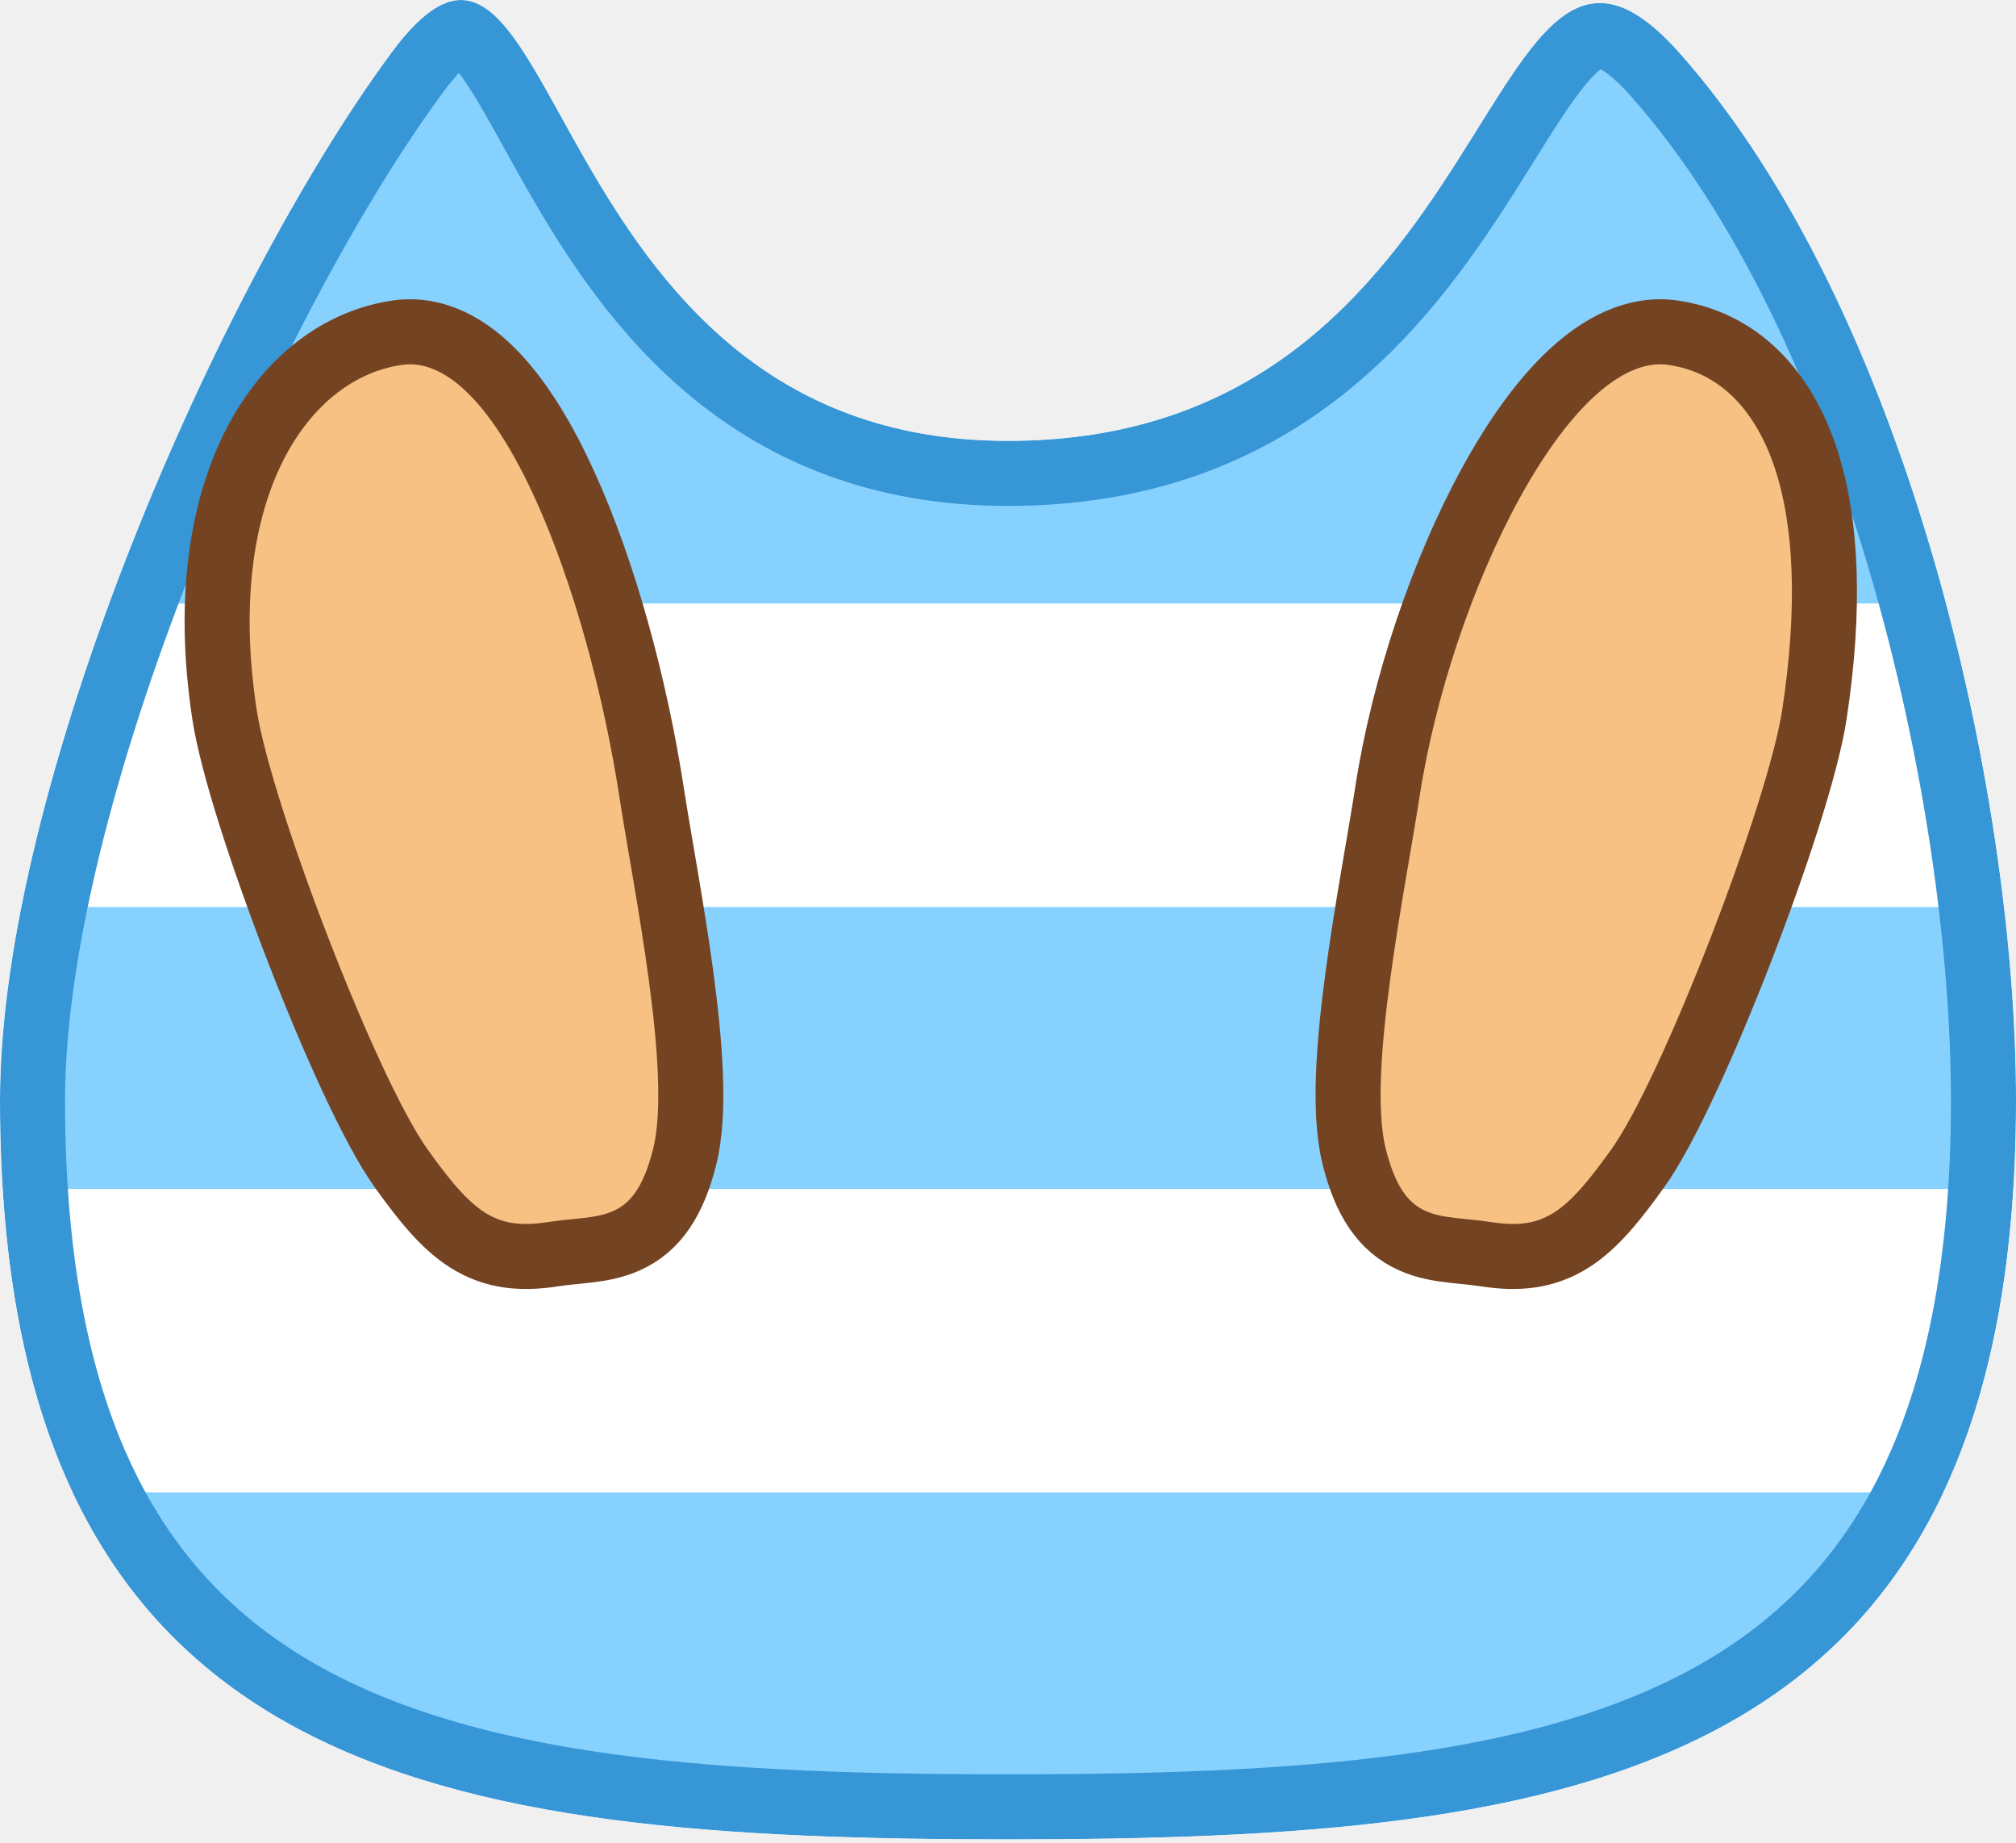
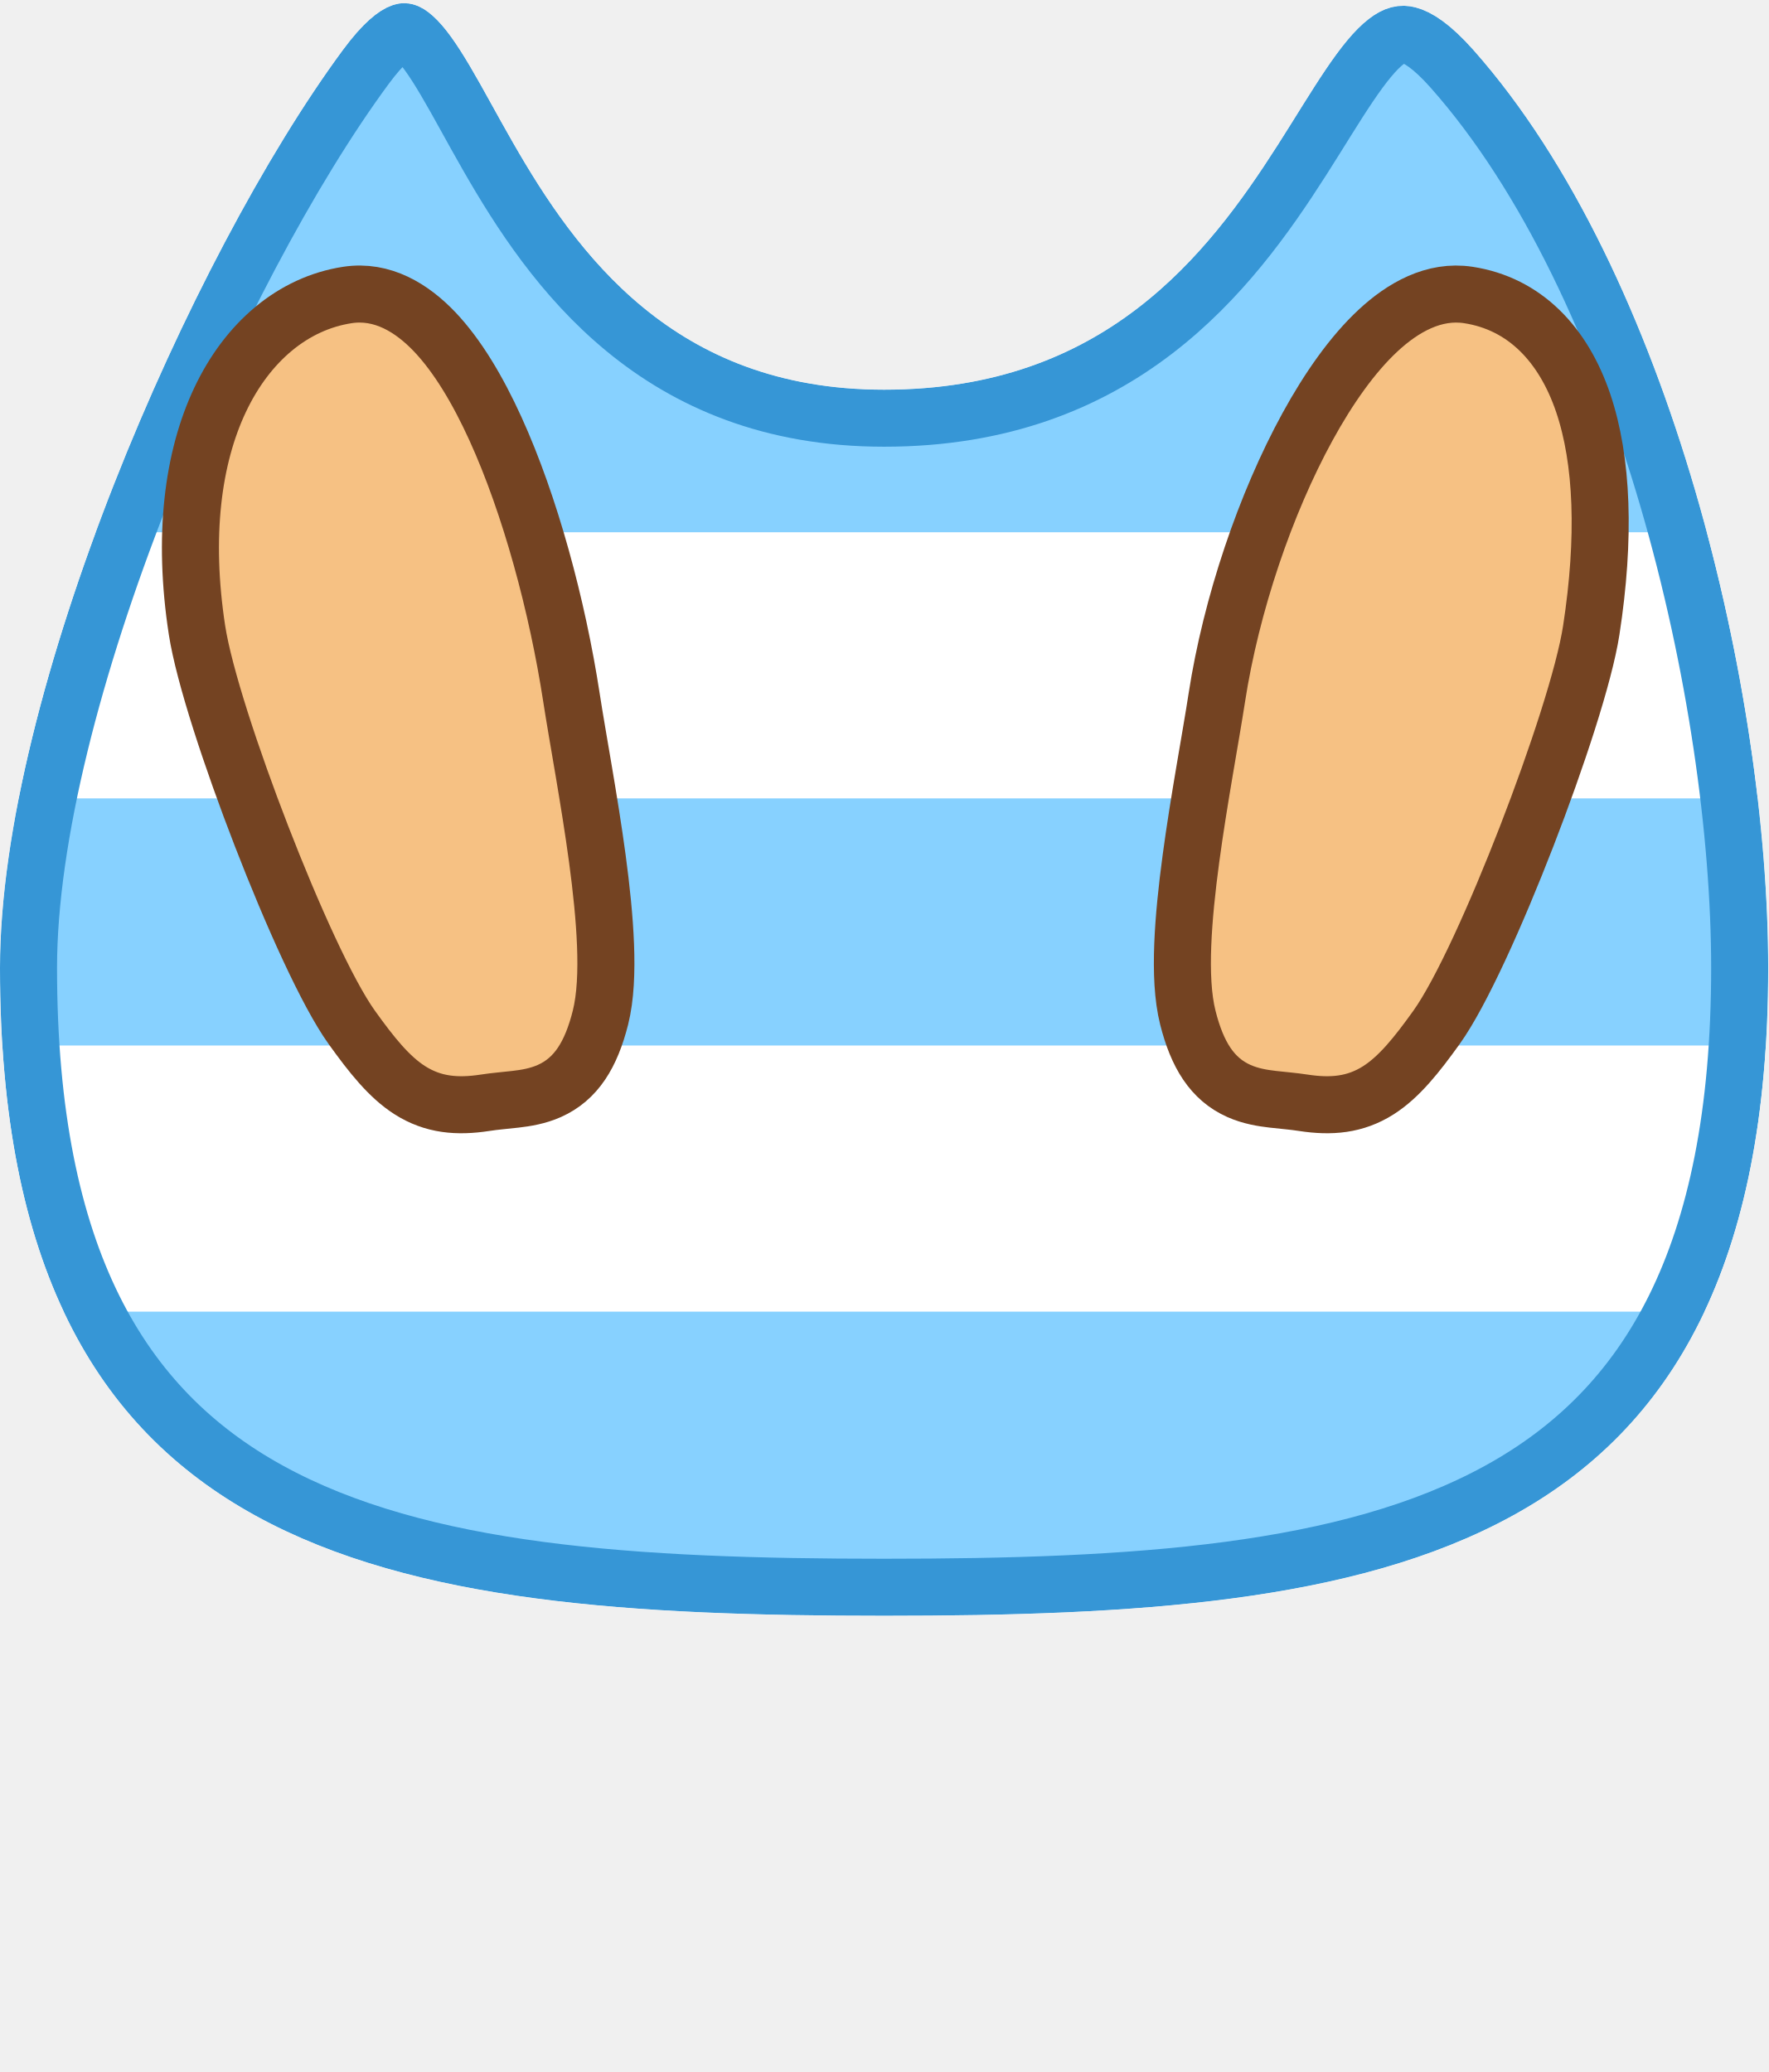
- <svg xmlns="http://www.w3.org/2000/svg" width="93" height="85" viewBox="0 0 93 85" fill="none">
+ <svg xmlns="http://www.w3.org/2000/svg" width="93" height="109" viewBox="0 0 93 109" fill="none">
  <mask id="mask0_257_247" style="mask-type:alpha" maskUnits="userSpaceOnUse" x="0" y="0" width="93" height="85">
-     <path d="M21.13 1.526C21.233 1.492 21.366 1.434 21.758 1.781C22.221 2.192 22.755 2.941 23.433 4.091C24.124 5.263 24.776 6.508 25.664 8.058C29.061 13.985 34.556 21.834 46.5 21.834C58.894 21.834 64.71 14.152 68.467 8.271C69.427 6.768 70.194 5.481 70.959 4.347C71.722 3.215 72.347 2.452 72.909 2.018C73.409 1.631 73.74 1.588 74.077 1.675C74.538 1.793 75.285 2.229 76.377 3.462C81.374 9.103 85.169 17.337 87.712 26.032C90.25 34.709 91.5 43.702 91.5 50.751C91.5 58.441 90.255 64.247 88.075 68.645C85.908 73.02 82.778 76.082 78.853 78.243C70.891 82.629 59.653 83.334 46.5 83.334C33.347 83.334 22.109 82.629 14.146 78.243C10.222 76.082 7.092 73.02 4.925 68.645C2.745 64.247 1.5 58.441 1.5 50.751C1.5 43.827 3.918 34.689 7.396 25.845C10.867 17.021 15.317 8.676 19.238 3.357C20.204 2.048 20.824 1.629 21.13 1.526Z" fill="#87D1FF" stroke="#3696D6" stroke-width="3" />
+     <path d="M21.13 1.692C21.233 1.658 21.366 1.6 21.758 1.947C22.221 2.358 22.755 3.107 23.433 4.257C24.124 5.429 24.776 6.674 25.664 8.224C29.061 14.151 34.556 22 46.5 22C58.894 22 64.71 14.318 68.467 8.438C69.427 6.934 70.194 5.647 70.959 4.513C71.722 3.381 72.347 2.618 72.909 2.184C73.409 1.797 73.74 1.754 74.077 1.841C74.538 1.959 75.285 2.395 76.377 3.628C81.374 9.269 85.169 17.504 87.712 26.198C90.25 34.875 91.5 43.868 91.5 50.917C91.5 58.608 90.255 64.413 88.075 68.811C85.908 73.186 82.778 76.248 78.853 78.409C70.891 82.795 59.653 83.5 46.5 83.5C33.347 83.5 22.109 82.795 14.146 78.409C10.222 76.248 7.092 73.186 4.925 68.811C2.745 64.413 1.5 58.608 1.5 50.917C1.5 43.993 3.918 34.855 7.396 26.011C10.867 17.187 15.317 8.842 19.238 3.523C20.204 2.214 20.824 1.795 21.13 1.692Z" fill="#87D1FF" stroke="#3696D6" stroke-width="3" />
  </mask>
  <g mask="url(#mask0_257_247)">
-     <path d="M93 50.751C93 82.124 72.705 84.834 46.5 84.834C20.295 84.834 0 82.124 0 50.751C0 36.345 9.992 13.37 18.031 2.467C26.069 -8.436 24.328 20.334 46.5 20.334C69.672 20.334 68.203 -8.029 77.5 2.467C87.904 14.213 93 36.345 93 50.751Z" fill="#87D1FF" />
-     <rect x="-6" y="27.834" width="106" height="14" fill="white" />
-     <rect x="-6" y="54.834" width="106" height="14" fill="white" />
-     <path d="M21.13 1.526C21.233 1.492 21.366 1.434 21.758 1.781C22.221 2.192 22.755 2.941 23.433 4.091C24.124 5.263 24.776 6.508 25.664 8.058C29.061 13.985 34.556 21.834 46.5 21.834C58.894 21.834 64.71 14.152 68.467 8.271C69.427 6.768 70.194 5.481 70.959 4.347C71.722 3.215 72.347 2.452 72.909 2.018C73.409 1.631 73.74 1.588 74.077 1.675C74.538 1.793 75.285 2.229 76.377 3.462C81.374 9.103 85.169 17.337 87.712 26.032C90.25 34.709 91.5 43.702 91.5 50.751C91.5 58.441 90.255 64.247 88.075 68.645C85.908 73.02 82.778 76.082 78.853 78.243C70.891 82.629 59.653 83.334 46.5 83.334C33.347 83.334 22.109 82.629 14.146 78.243C10.222 76.082 7.092 73.02 4.925 68.645C2.745 64.247 1.5 58.441 1.5 50.751C1.5 43.827 3.918 34.689 7.396 25.845C10.867 17.021 15.317 8.676 19.238 3.357C20.204 2.048 20.824 1.629 21.13 1.526Z" stroke="#3696D6" stroke-width="3" />
+     <path d="M93 50.917C93 82.29 72.705 85 46.5 85C20.295 85 0 82.29 0 50.917C0 36.511 9.992 13.536 18.031 2.633C26.069 -8.27 24.328 20.5 46.5 20.5C69.672 20.5 68.203 -7.863 77.5 2.633C87.904 14.379 93 36.511 93 50.917Z" fill="#87D1FF" />
+     <rect x="-6" y="28" width="106" height="14" fill="white" />
+     <rect x="-6" y="55" width="106" height="14" fill="white" />
+     <path d="M21.13 1.692C21.233 1.658 21.366 1.6 21.758 1.947C22.221 2.358 22.755 3.107 23.433 4.257C24.124 5.429 24.776 6.674 25.664 8.224C29.061 14.151 34.556 22 46.5 22C58.894 22 64.71 14.318 68.467 8.438C69.427 6.934 70.194 5.647 70.959 4.513C71.722 3.381 72.347 2.618 72.909 2.184C73.409 1.797 73.74 1.754 74.077 1.841C74.538 1.959 75.285 2.395 76.377 3.628C81.374 9.269 85.169 17.504 87.712 26.198C90.25 34.875 91.5 43.868 91.5 50.917C91.5 58.608 90.255 64.413 88.075 68.811C85.908 73.186 82.778 76.248 78.853 78.409C70.891 82.795 59.653 83.5 46.5 83.5C33.347 83.5 22.109 82.795 14.146 78.409C10.222 76.248 7.092 73.186 4.925 68.811C2.745 64.413 1.5 58.608 1.5 50.917C1.5 43.993 3.918 34.855 7.396 26.011C10.867 17.187 15.317 8.842 19.238 3.523C20.204 2.214 20.824 1.795 21.13 1.692Z" stroke="#3696D6" stroke-width="3" />
  </g>
-   <path d="M27.114 57.662C26.509 57.734 26.089 57.757 25.5 57.847C24.059 58.069 22.79 57.969 21.562 57.19C20.465 56.493 19.539 55.326 18.508 53.889C17.21 52.08 15.345 47.922 13.76 43.83C12.167 39.72 10.723 35.331 10.361 32.982C9.602 28.043 10.136 23.919 11.575 20.871C13.017 17.818 15.41 15.792 18.272 15.352C20.108 15.069 21.673 16.039 22.865 17.294C24.072 18.565 25.136 20.362 26.053 22.376C27.896 26.422 29.316 31.72 30.058 36.54C30.376 38.609 31.004 41.927 31.418 45.003C31.628 46.566 31.794 48.132 31.848 49.546C31.902 50.935 31.853 52.288 31.58 53.374C31.088 55.324 30.299 56.601 28.895 57.226C28.281 57.5 27.646 57.599 27.114 57.662Z" fill="#F6C183" stroke="#744322" stroke-width="3" />
-   <path d="M66.943 57.662C67.548 57.734 67.968 57.757 68.557 57.847C69.998 58.069 71.267 57.969 72.495 57.19C73.591 56.493 74.518 55.326 75.549 53.889C76.847 52.08 78.711 47.922 80.297 43.83C81.89 39.72 83.334 35.331 83.695 32.982C84.441 28.135 84.295 24.059 83.268 21.029C82.224 17.952 80.195 15.808 77.228 15.352C75.422 15.074 73.78 16.012 72.474 17.23C71.134 18.478 69.882 20.257 68.775 22.276C66.555 26.325 64.752 31.65 63.999 36.54C63.681 38.609 63.052 41.927 62.639 45.003C62.428 46.566 62.263 48.132 62.208 49.546C62.155 50.935 62.203 52.288 62.477 53.374C62.969 55.324 63.758 56.601 65.162 57.226C65.776 57.5 66.411 57.599 66.943 57.662Z" fill="#F6C183" stroke="#744322" stroke-width="3" />
+   <path d="M27.114 57.828C26.509 57.9 26.089 57.923 25.5 58.014C24.059 58.235 22.79 58.135 21.562 57.356C20.465 56.659 19.539 55.492 18.508 54.055C17.21 52.246 15.345 48.088 13.76 43.996C12.167 39.886 10.723 35.497 10.361 33.148C9.602 28.209 10.136 24.085 11.575 21.037C13.017 17.984 15.41 15.958 18.272 15.518C20.108 15.236 21.673 16.205 22.865 17.46C24.072 18.731 25.136 20.529 26.053 22.542C27.896 26.588 29.316 31.886 30.058 36.706C30.376 38.775 31.004 42.093 31.418 45.169C31.628 46.732 31.794 48.298 31.848 49.712C31.902 51.101 31.853 52.455 31.58 53.54C31.088 55.49 30.299 56.767 28.895 57.392C28.281 57.666 27.646 57.766 27.114 57.828Z" fill="#F6C183" stroke="#744322" stroke-width="3" />
+   <path d="M66.943 57.828C67.548 57.9 67.968 57.923 68.557 58.014C69.998 58.235 71.267 58.135 72.495 57.356C73.591 56.659 74.518 55.492 75.549 54.055C76.847 52.246 78.711 48.088 80.297 43.996C81.89 39.886 83.334 35.497 83.695 33.148C84.441 28.301 84.295 24.225 83.268 21.196C82.224 18.118 80.195 15.974 77.228 15.518C75.422 15.24 73.78 16.178 72.474 17.396C71.134 18.644 69.882 20.423 68.775 22.442C66.555 26.491 64.752 31.816 63.999 36.706C63.681 38.775 63.052 42.093 62.639 45.169C62.428 46.732 62.263 48.298 62.208 49.712C62.155 51.101 62.203 52.455 62.477 53.54C62.969 55.49 63.758 56.767 65.162 57.392C65.776 57.666 66.411 57.766 66.943 57.828Z" fill="#F6C183" stroke="#744322" stroke-width="3" />
</svg>
